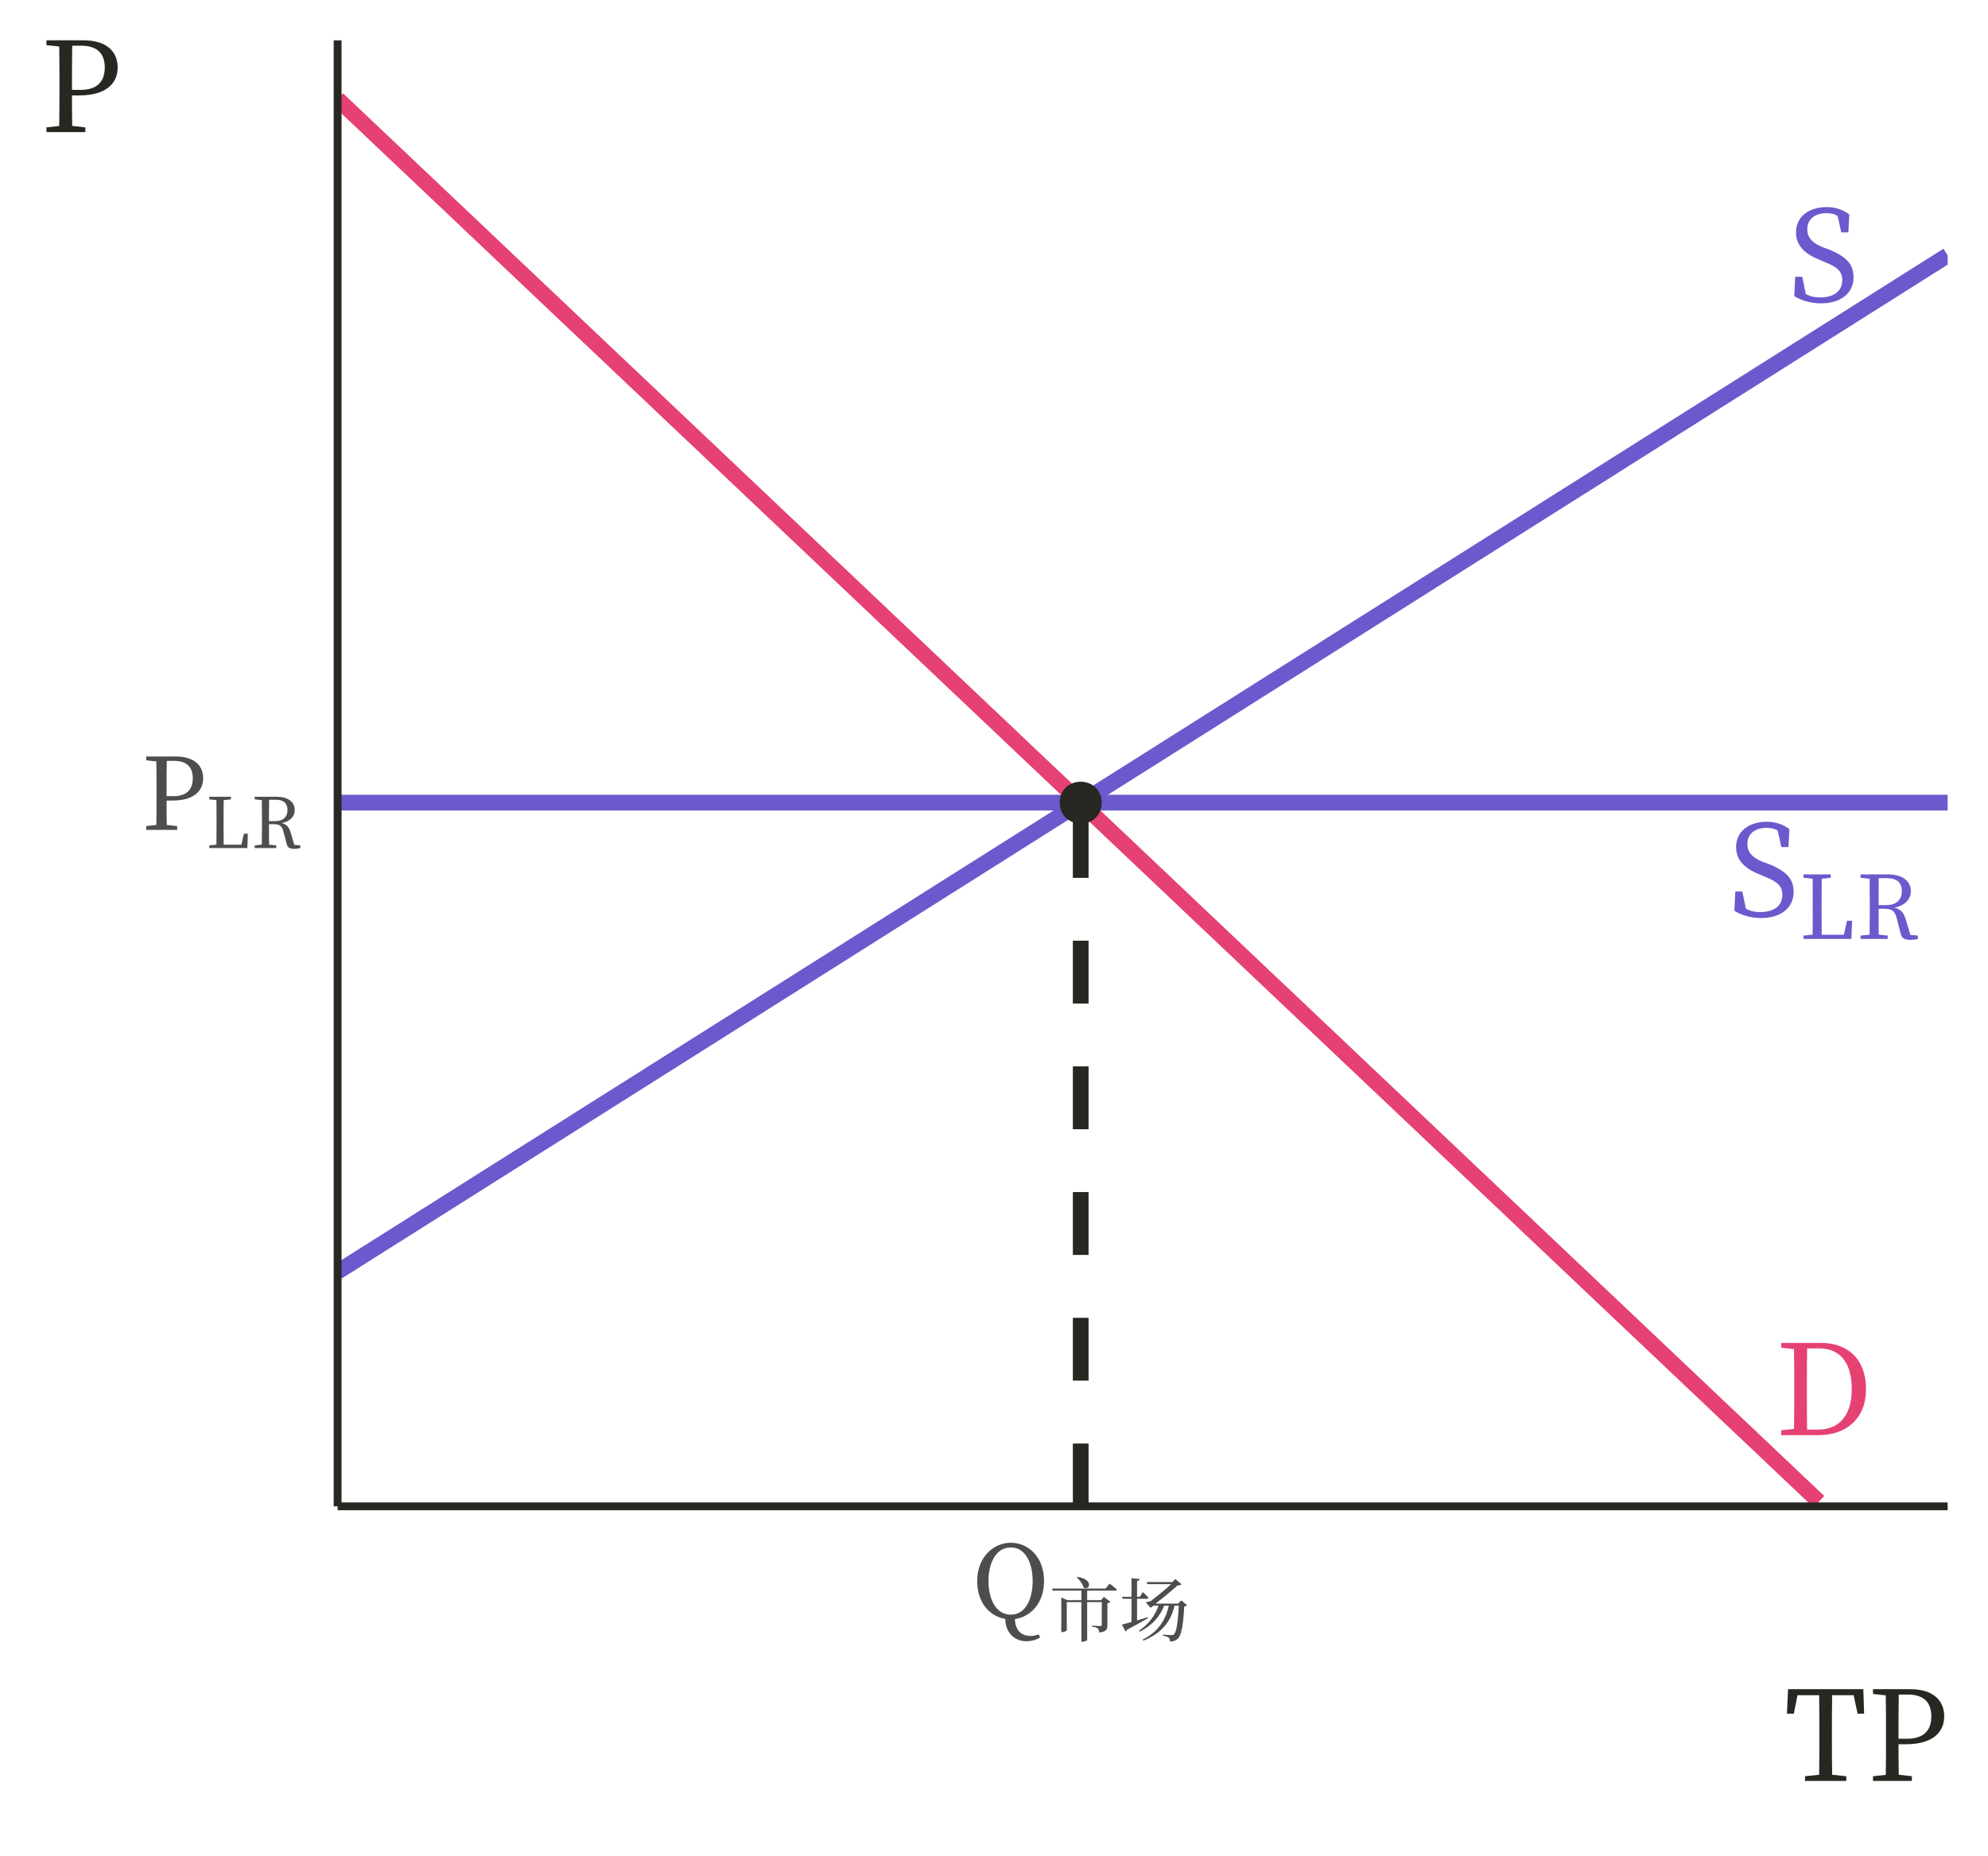
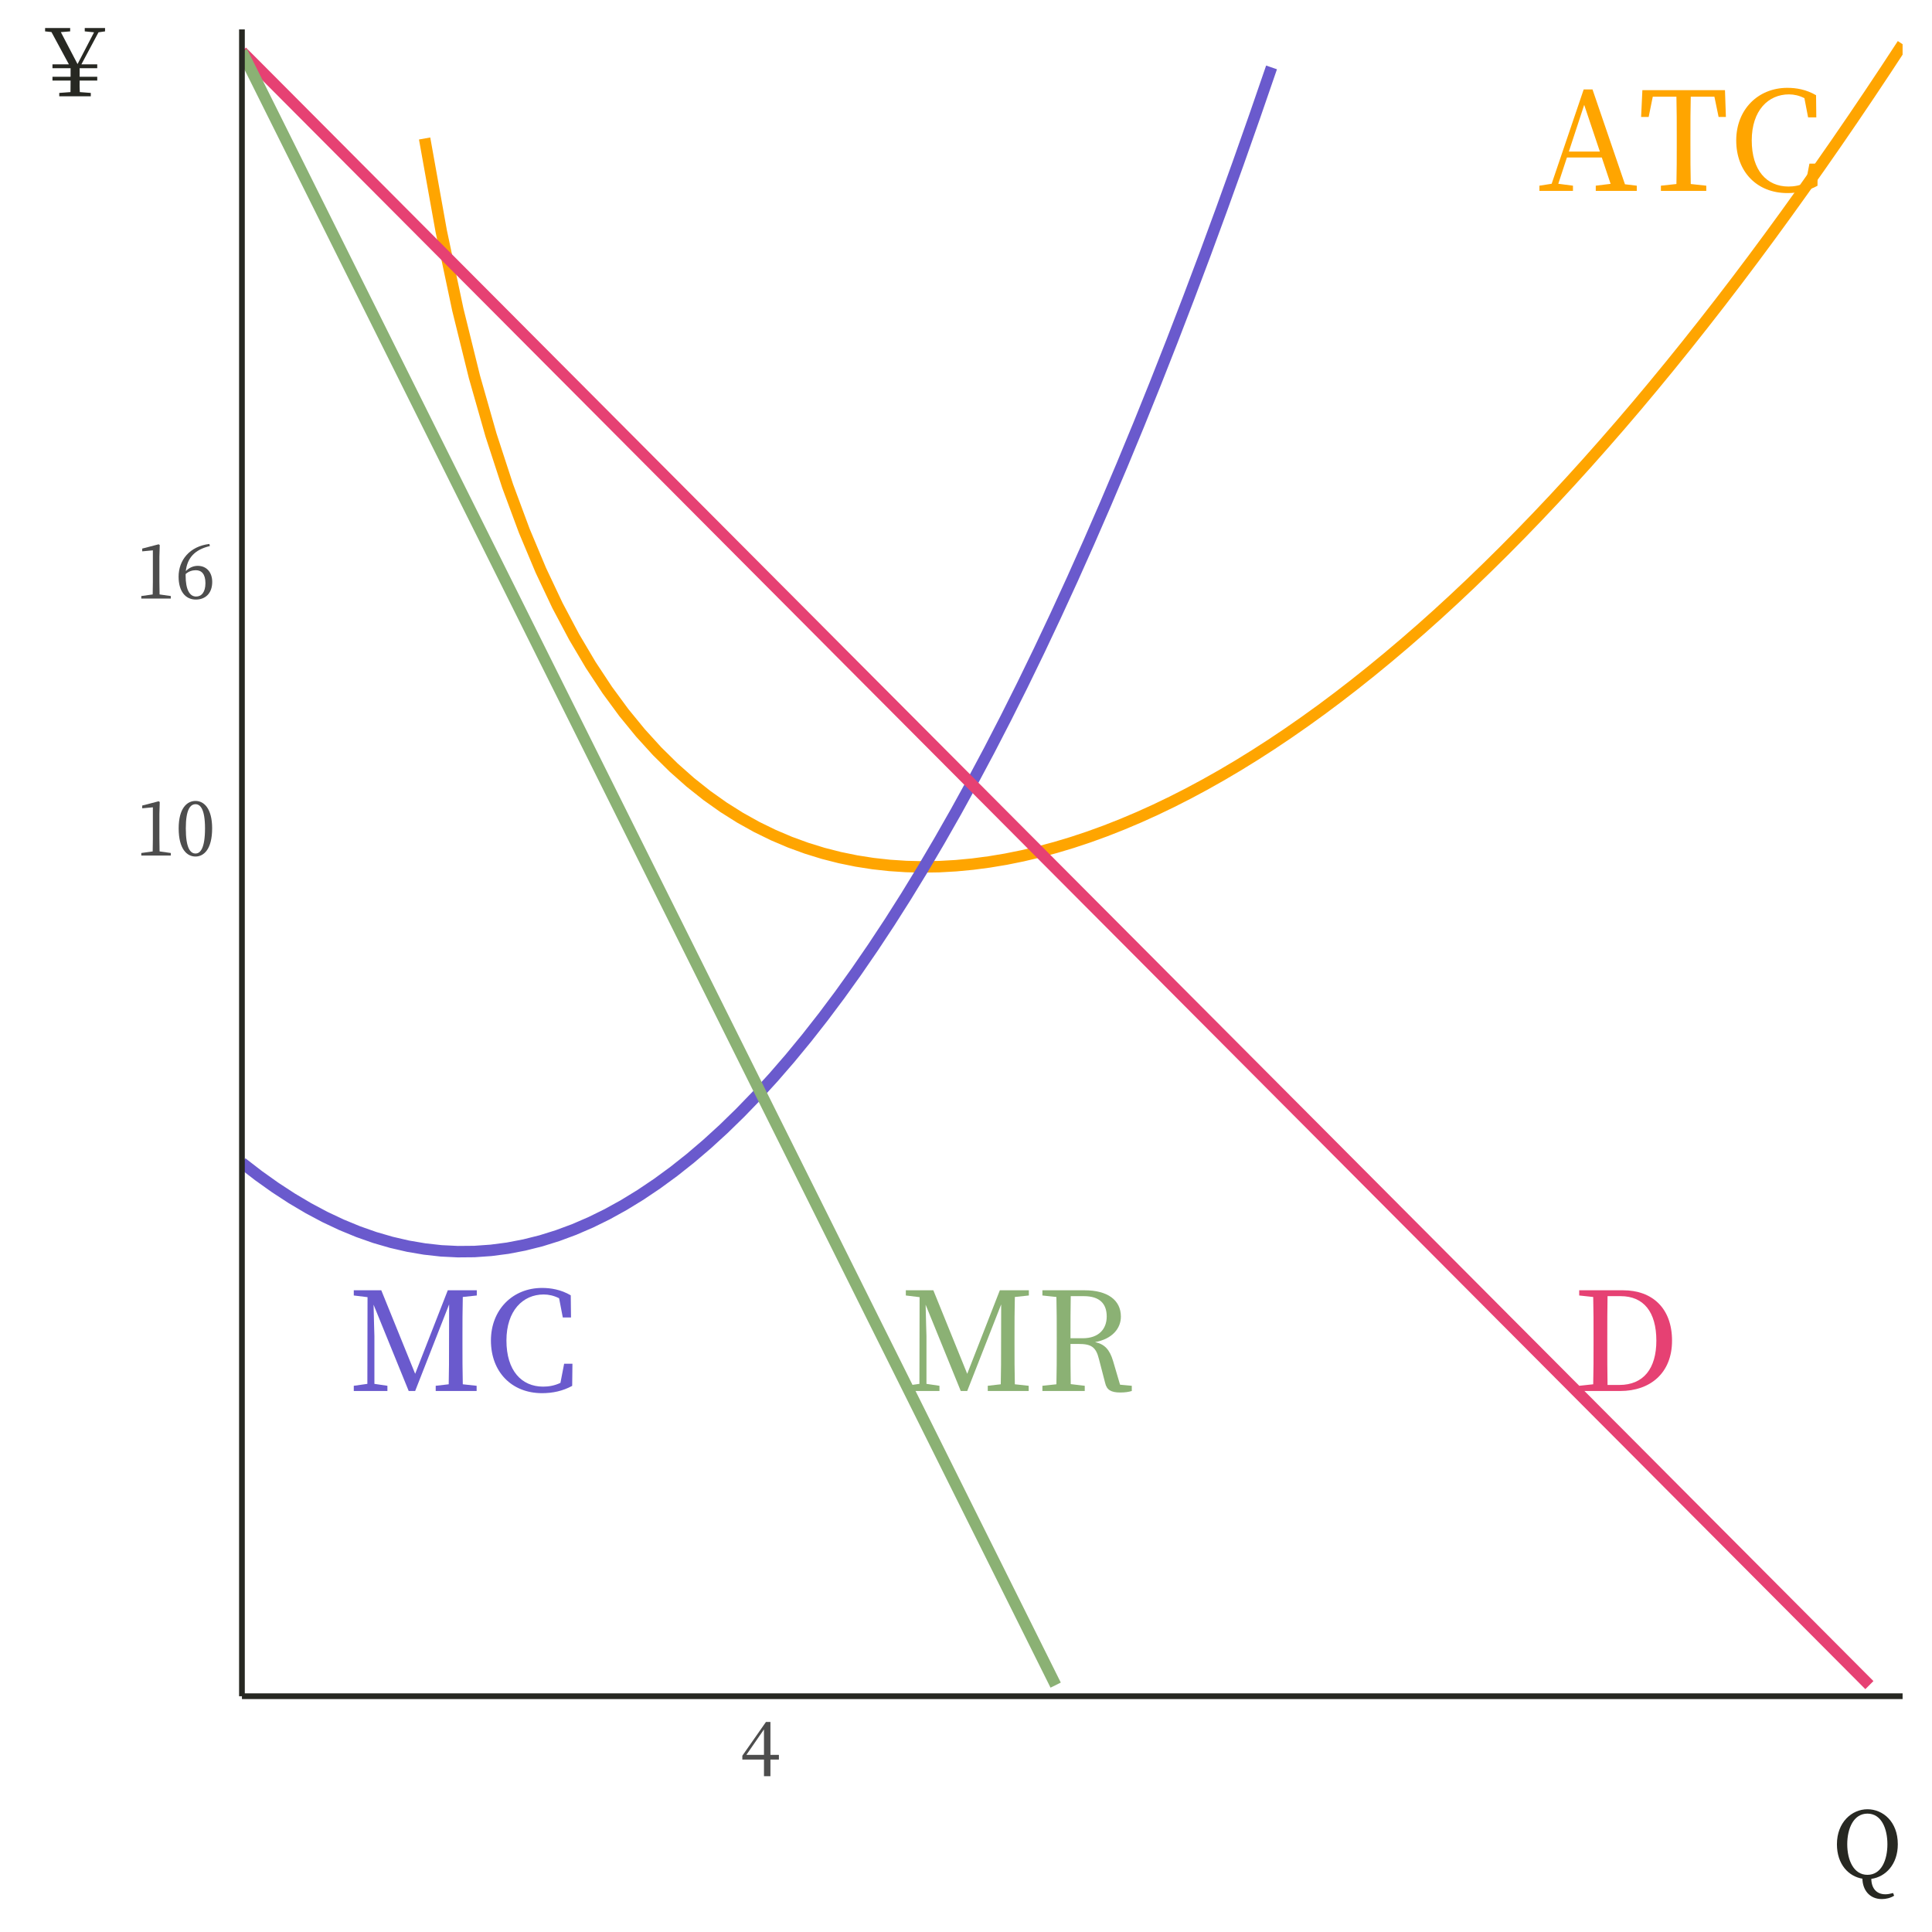
- <svg xmlns="http://www.w3.org/2000/svg" xmlns:xlink="http://www.w3.org/1999/xlink" width="270pt" height="252pt" viewBox="0 0 270 252" version="1.1">
+ <svg xmlns="http://www.w3.org/2000/svg" xmlns:xlink="http://www.w3.org/1999/xlink" width="360pt" height="360pt" viewBox="0 0 360 360" version="1.1">
  <defs>
    <g>
      <symbol overflow="visible" id="glyph0-0">
-         <path style="stroke:none;" d="M 1.703 2.047 L 15.375 2.047 L 15.375 -15.031 L 1.703 -15.031 Z M 8.547 -7.188 L 3.109 -14.172 L 13.969 -14.172 Z M 9.078 -6.484 L 14.516 -13.469 L 14.516 0.5 Z M 3.109 1.203 L 8.547 -5.797 L 13.969 1.203 Z M 2.562 -13.469 L 8 -6.484 L 2.562 0.5 Z M 2.562 -13.469 " />
+         <path style="stroke:none;" d="M 2.562 3.078 L 23.047 3.078 L 23.047 -22.531 L 2.562 -22.531 Z M 12.812 -10.781 L 4.656 -21.25 L 20.953 -21.25 Z M 13.625 -9.734 L 21.766 -20.203 L 21.766 0.75 Z M 4.656 1.797 L 12.812 -8.688 L 20.953 1.797 Z M 3.844 -20.203 L 11.984 -9.734 L 3.844 0.75 Z M 3.844 -20.203 " />
      </symbol>
      <symbol overflow="visible" id="glyph0-1">
-         <path style="stroke:none;" d="M 4.672 -7.359 C 3.328 -7.891 2.562 -8.609 2.562 -9.797 C 2.562 -11.234 3.672 -11.984 5.172 -11.984 C 5.75 -11.984 6.219 -11.891 6.688 -11.609 L 7.172 -9.375 L 8.141 -9.375 L 8.266 -11.812 C 7.453 -12.422 6.453 -12.812 5.188 -12.812 C 2.828 -12.812 1.031 -11.547 1.031 -9.375 C 1.031 -7.5 2.312 -6.422 4.25 -5.641 L 4.953 -5.344 C 6.625 -4.672 7.312 -4.094 7.312 -2.891 C 7.312 -1.359 6.125 -0.547 4.328 -0.547 C 3.516 -0.547 2.953 -0.688 2.359 -1 L 1.875 -3.344 L 0.922 -3.344 L 0.797 -0.719 C 1.656 -0.172 3.016 0.266 4.438 0.266 C 7.031 0.266 8.844 -1.062 8.844 -3.281 C 8.844 -5.031 7.922 -6.078 5.438 -7.078 Z M 4.672 -7.359 " />
+         <path style="stroke:none;" d="M 5.688 -7.328 L 8.547 -16.031 L 11.469 -7.328 Z M 16.141 -1.234 L 10.094 -18.906 L 8.453 -18.906 L 2.484 -1.328 L 0.203 -0.969 L 0.203 0 L 6.453 0 L 6.453 -0.969 L 3.719 -1.328 L 5.328 -6.219 L 11.828 -6.219 L 13.469 -1.312 L 10.703 -0.969 L 10.703 0 L 18.344 0 L 18.344 -0.969 Z M 16.141 -1.234 " />
      </symbol>
      <symbol overflow="visible" id="glyph0-2">
-         <path style="stroke:none;" d="M 4.359 -0.75 C 4.328 -2.438 4.328 -4.156 4.328 -6.047 L 4.328 -6.688 C 4.328 -8.422 4.328 -10.125 4.359 -11.781 L 5.984 -11.781 C 8.812 -11.781 10.422 -9.859 10.422 -6.25 C 10.422 -2.781 8.812 -0.75 5.828 -0.75 Z M 0.844 -12.516 L 0.844 -11.875 L 2.578 -11.688 C 2.609 -10.047 2.609 -8.375 2.609 -6.688 L 2.609 -6.047 C 2.609 -4.156 2.609 -2.469 2.578 -0.844 L 0.844 -0.656 L 0.844 0 L 5.938 0 C 9.672 0 12.359 -2.234 12.359 -6.25 C 12.359 -10.281 9.922 -12.516 6.281 -12.516 Z M 0.844 -12.516 " />
+         <path style="stroke:none;" d="M 14.219 -17.547 L 15 -13.781 L 16.359 -13.781 L 16.188 -18.766 L 0.797 -18.766 L 0.562 -13.781 L 1.969 -13.781 L 2.734 -17.547 L 7.141 -17.547 C 7.203 -15.078 7.203 -12.578 7.203 -10.062 L 7.203 -8.688 C 7.203 -6.172 7.203 -3.719 7.141 -1.281 L 4.25 -0.969 L 4.25 0 L 12.703 0 L 12.703 -0.969 L 9.812 -1.281 C 9.75 -3.734 9.75 -6.219 9.75 -8.688 L 9.75 -10.062 C 9.75 -12.578 9.75 -15.078 9.812 -17.547 Z M 14.219 -17.547 " />
+       </symbol>
+       <symbol overflow="visible" id="glyph0-3">
+         <path style="stroke:none;" d="M 15 -5.078 L 14.312 -1.516 C 13.234 -1 12.141 -0.812 11.094 -0.812 C 7.062 -0.812 4.25 -3.797 4.25 -9.406 C 4.25 -14.984 7.328 -17.984 11.188 -17.984 C 12.141 -17.984 13.094 -17.766 14.062 -17.281 L 14.75 -13.703 L 16.281 -13.703 L 16.234 -17.828 C 14.391 -18.906 12.5 -19.203 10.891 -19.203 C 5.406 -19.203 1.359 -15.141 1.359 -9.406 C 1.359 -3.562 5.219 0.406 10.891 0.406 C 12.875 0.406 14.75 0 16.5 -0.953 L 16.547 -5.078 Z M 15 -5.078 " />
+       </symbol>
+       <symbol overflow="visible" id="glyph0-4">
+         <path style="stroke:none;" d="M 24 -17.797 L 24 -18.766 L 18.594 -18.766 L 12.516 -3.203 L 6.203 -18.766 L 1.078 -18.766 L 1.078 -17.797 L 3.641 -17.484 L 3.609 -1.328 L 1.078 -0.969 L 1.078 0 L 7.344 0 L 7.344 -0.969 L 4.922 -1.328 L 4.922 -10.219 C 4.922 -10.344 4.812 -13.625 4.766 -16.078 L 11.312 0 L 12.516 0 L 18.844 -16.141 L 18.828 -8.609 C 18.828 -6.141 18.828 -3.688 18.766 -1.25 L 16.344 -0.969 L 16.344 0 L 23.969 0 L 23.969 -0.969 L 21.391 -1.25 C 21.328 -3.734 21.328 -6.219 21.328 -8.688 L 21.328 -10.062 C 21.328 -12.578 21.328 -15.078 21.391 -17.516 Z M 24 -17.797 " />
+       </symbol>
+       <symbol overflow="visible" id="glyph0-5">
+         <path style="stroke:none;" d="M 6.531 -1.125 C 6.484 -3.656 6.484 -6.219 6.484 -9.062 L 6.484 -10.031 C 6.484 -12.625 6.484 -15.188 6.531 -17.672 L 8.969 -17.672 C 13.219 -17.672 15.625 -14.781 15.625 -9.375 C 15.625 -4.172 13.219 -1.125 8.734 -1.125 Z M 1.25 -18.766 L 1.25 -17.797 L 3.859 -17.516 C 3.922 -15.062 3.922 -12.547 3.922 -10.031 L 3.922 -9.062 C 3.922 -6.219 3.922 -3.719 3.859 -1.25 L 1.25 -0.969 L 1.25 0 L 8.906 0 C 14.5 0 18.547 -3.359 18.547 -9.375 C 18.547 -15.422 14.875 -18.766 9.422 -18.766 Z M 1.25 -18.766 " />
+       </symbol>
+       <symbol overflow="visible" id="glyph0-6">
+         <path style="stroke:none;" d="M 6.484 -9.828 C 6.484 -12.734 6.484 -15.188 6.531 -17.672 L 8.969 -17.672 C 11.906 -17.672 13.234 -16.281 13.234 -13.875 C 13.234 -11.547 11.75 -9.828 8.766 -9.828 Z M 15.719 -1.172 L 14.422 -5.578 C 13.781 -7.734 12.828 -8.734 11.062 -9.109 C 14.266 -9.688 15.875 -11.656 15.875 -13.859 C 15.875 -16.953 13.375 -18.766 9.109 -18.766 L 1.25 -18.766 L 1.25 -17.797 L 3.859 -17.516 C 3.922 -15.062 3.922 -12.578 3.922 -10.062 L 3.922 -8.688 C 3.922 -6.172 3.922 -3.719 3.859 -1.25 L 1.25 -0.969 L 1.25 0 L 9.141 0 L 9.141 -0.969 L 6.531 -1.281 C 6.484 -3.688 6.484 -6.141 6.484 -8.766 L 7.969 -8.766 C 10.297 -8.766 11.219 -8.25 11.781 -5.969 L 12.938 -1.516 C 13.234 -0.203 14.031 0.281 15.781 0.281 C 16.641 0.281 17.359 0.172 17.906 0 L 17.906 -0.969 Z M 15.719 -1.172 " />
      </symbol>
      <symbol overflow="visible" id="glyph1-0">
-         <path style="stroke:none;" d="M 1.188 1.438 L 10.75 1.438 L 10.75 -10.516 L 1.188 -10.516 Z M 5.969 -5.031 L 2.172 -9.922 L 9.781 -9.922 Z M 6.359 -4.547 L 10.156 -9.438 L 10.156 0.344 Z M 2.172 0.844 L 5.969 -4.047 L 9.781 0.844 Z M 1.797 -9.438 L 5.594 -4.547 L 1.797 0.344 Z M 1.797 -9.438 " />
+         <path style="stroke:none;" d="M 1.359 1.625 L 12.234 1.625 L 12.234 -11.969 L 1.359 -11.969 Z M 6.797 -5.719 L 2.469 -11.281 L 11.125 -11.281 Z M 7.234 -5.172 L 11.547 -10.719 L 11.547 0.391 Z M 2.469 0.953 L 6.797 -4.609 L 11.125 0.953 Z M 2.031 -10.719 L 6.359 -5.172 L 2.031 0.391 Z M 2.031 -10.719 " />
      </symbol>
      <symbol overflow="visible" id="glyph1-1">
-         <path style="stroke:none;" d="M 6.484 -2.469 L 6.062 -0.562 L 3.047 -0.562 C 3.031 -1.703 3.031 -2.844 3.031 -3.844 L 3.031 -4.703 C 3.031 -5.875 3.031 -7.031 3.047 -8.172 L 4.281 -8.312 L 4.281 -8.766 L 0.578 -8.766 L 0.578 -8.312 L 1.812 -8.172 C 1.828 -7.047 1.828 -5.875 1.828 -4.703 L 1.828 -4.016 C 1.828 -2.906 1.828 -1.75 1.812 -0.578 L 0.578 -0.453 L 0.578 0 L 7.078 0 L 7.172 -2.469 Z M 6.484 -2.469 " />
+         <path style="stroke:none;" d="M 4.516 -0.766 C 4.5 -1.547 4.484 -2.359 4.484 -3.141 L 4.484 -7.812 L 4.547 -9.969 L 4.344 -10.109 L 1.281 -9.312 L 1.281 -8.797 L 3.266 -8.984 L 3.266 -3.141 C 3.266 -2.359 3.25 -1.547 3.234 -0.766 L 1.109 -0.469 L 1.109 0 L 6.609 0 L 6.609 -0.469 Z M 4.516 -0.766 " />
      </symbol>
      <symbol overflow="visible" id="glyph1-2">
-         <path style="stroke:none;" d="M 3.031 -4.594 C 3.031 -5.938 3.031 -7.094 3.047 -8.25 L 4.188 -8.25 C 5.562 -8.25 6.188 -7.609 6.188 -6.484 C 6.188 -5.391 5.484 -4.594 4.094 -4.594 Z M 7.344 -0.547 L 6.734 -2.609 C 6.438 -3.609 5.984 -4.078 5.156 -4.25 C 6.656 -4.516 7.406 -5.438 7.406 -6.469 C 7.406 -7.906 6.234 -8.766 4.25 -8.766 L 0.578 -8.766 L 0.578 -8.312 L 1.812 -8.172 C 1.828 -7.031 1.828 -5.875 1.828 -4.703 L 1.828 -4.047 C 1.828 -2.875 1.828 -1.734 1.812 -0.578 L 0.578 -0.453 L 0.578 0 L 4.266 0 L 4.266 -0.453 L 3.047 -0.594 C 3.031 -1.719 3.031 -2.875 3.031 -4.094 L 3.719 -4.094 C 4.812 -4.094 5.234 -3.844 5.5 -2.781 L 6.031 -0.703 C 6.188 -0.094 6.547 0.125 7.359 0.125 C 7.766 0.125 8.109 0.078 8.359 0 L 8.359 -0.453 Z M 7.344 -0.547 " />
+         <path style="stroke:none;" d="M 1.938 -5.062 C 1.938 -8.625 2.797 -9.562 3.75 -9.562 C 4.656 -9.562 5.516 -8.625 5.516 -5.062 C 5.516 -1.359 4.656 -0.375 3.75 -0.375 C 2.797 -0.375 1.938 -1.344 1.938 -5.062 Z M 3.75 -10.172 C 2.141 -10.172 0.609 -8.781 0.609 -5.062 C 0.609 -1.203 2.141 0.188 3.75 0.188 C 5.312 0.188 6.844 -1.203 6.844 -5.062 C 6.844 -8.781 5.312 -10.172 3.75 -10.172 Z M 3.75 -10.172 " />
+       </symbol>
+       <symbol overflow="visible" id="glyph1-3">
+         <path style="stroke:none;" d="M 1.906 -4.562 C 2.484 -5.094 3.188 -5.281 3.812 -5.281 C 4.875 -5.281 5.594 -4.547 5.594 -2.875 C 5.594 -1.203 4.875 -0.375 3.859 -0.375 C 2.641 -0.375 1.906 -1.688 1.906 -4.266 Z M 6.328 -10.172 C 2.656 -9.734 0.594 -7.156 0.594 -4.078 C 0.594 -1.406 1.828 0.188 3.812 0.188 C 5.609 0.188 6.859 -1 6.859 -3.094 C 6.859 -4.922 5.781 -6.094 4.156 -6.094 C 3.344 -6.094 2.562 -5.75 1.938 -5.109 C 2.203 -7.547 3.578 -9.109 6.422 -9.781 Z M 6.328 -10.172 " />
+       </symbol>
+       <symbol overflow="visible" id="glyph1-4">
+         <path style="stroke:none;" d="M 1.156 -3.969 L 4.438 -8.719 L 4.438 -3.969 Z M 7.219 -3.969 L 5.641 -3.969 L 5.641 -10.109 L 4.812 -10.109 L 0.406 -3.812 L 0.406 -3.094 L 4.438 -3.094 L 4.438 0 L 5.641 0 L 5.641 -3.094 L 7.219 -3.094 Z M 7.219 -3.969 " />
      </symbol>
      <symbol overflow="visible" id="glyph2-0">
-         <path style="stroke:none;" d="M 1.359 1.625 L 12.234 1.625 L 12.234 -11.969 L 1.359 -11.969 Z M 6.797 -5.719 L 2.469 -11.281 L 11.125 -11.281 Z M 7.234 -5.172 L 11.547 -10.719 L 11.547 0.391 Z M 2.469 0.953 L 6.797 -4.609 L 11.125 0.953 Z M 2.031 -10.719 L 6.359 -5.172 L 2.031 0.391 Z M 2.031 -10.719 " />
+         <path style="stroke:none;" d="M 1.703 2.047 L 15.297 2.047 L 15.297 -14.953 L 1.703 -14.953 Z M 8.5 -7.156 L 3.094 -14.109 L 13.906 -14.109 Z M 9.047 -6.453 L 14.453 -13.406 L 14.453 0.5 Z M 3.094 1.188 L 8.5 -5.766 L 13.906 1.188 Z M 2.547 -13.406 L 7.953 -6.453 L 2.547 0.5 Z M 2.547 -13.406 " />
      </symbol>
      <symbol overflow="visible" id="glyph2-1">
-         <path style="stroke:none;" d="M 4.422 -9.375 C 6.203 -9.375 7 -8.516 7 -7.016 C 7 -5.578 6.25 -4.578 4.391 -4.578 L 3.438 -4.578 L 3.438 -5.344 C 3.438 -6.703 3.438 -8.062 3.469 -9.375 Z M 4.234 -3.984 C 7.234 -3.984 8.406 -5.359 8.406 -7.016 C 8.406 -8.781 7.156 -9.969 4.656 -9.969 L 0.672 -9.969 L 0.672 -9.453 L 2.047 -9.297 C 2.078 -8 2.078 -6.672 2.078 -5.344 L 2.078 -4.609 C 2.078 -3.281 2.078 -1.969 2.047 -0.672 L 0.672 -0.516 L 0.672 0 L 4.875 0 L 4.875 -0.516 L 3.469 -0.672 C 3.438 -1.812 3.438 -2.875 3.438 -3.984 Z M 4.234 -3.984 " />
+         <path style="stroke:none;" d="M 2.828 -6.234 C 2.828 -9.156 4 -11.938 6.594 -11.938 C 9.188 -11.938 10.312 -9.156 10.312 -6.234 C 10.312 -3.297 9.188 -0.531 6.594 -0.531 C 4 -0.531 2.828 -3.297 2.828 -6.234 Z M 11.375 2.859 C 10.797 3.016 10.359 3.094 9.938 3.094 C 8.344 3.094 7.344 2.062 7.312 0.219 C 9.969 -0.141 12.25 -2.484 12.25 -6.234 C 12.25 -10.438 9.484 -12.75 6.594 -12.75 C 3.672 -12.75 0.906 -10.312 0.906 -6.234 C 0.906 -2.469 3.094 -0.234 5.656 0.188 C 5.688 2.234 6.938 3.984 9.281 3.984 C 10.047 3.984 10.906 3.781 11.562 3.359 Z M 11.375 2.859 " />
      </symbol>
      <symbol overflow="visible" id="glyph2-2">
-         <path style="stroke:none;" d="M 2.25 -4.984 C 2.25 -7.328 3.188 -9.547 5.281 -9.547 C 7.344 -9.547 8.25 -7.328 8.25 -4.984 C 8.25 -2.641 7.344 -0.422 5.281 -0.422 C 3.188 -0.422 2.25 -2.641 2.25 -4.984 Z M 9.094 2.281 C 8.625 2.406 8.281 2.469 7.953 2.469 C 6.672 2.469 5.875 1.641 5.844 0.172 C 7.969 -0.109 9.797 -1.984 9.797 -4.984 C 9.797 -8.344 7.578 -10.188 5.281 -10.188 C 2.938 -10.188 0.719 -8.25 0.719 -4.984 C 0.719 -1.969 2.469 -0.188 4.531 0.156 C 4.547 1.781 5.547 3.188 7.422 3.188 C 8.031 3.188 8.734 3.016 9.25 2.688 Z M 9.094 2.281 " />
-       </symbol>
-       <symbol overflow="visible" id="glyph3-0">
-         <path style="stroke:none;" d="M 0.953 1.141 L 8.562 1.141 L 8.562 -8.375 L 0.953 -8.375 Z M 4.75 -4 L 1.734 -7.891 L 7.781 -7.891 Z M 5.062 -3.609 L 8.094 -7.5 L 8.094 0.281 Z M 1.734 0.672 L 4.75 -3.219 L 7.781 0.672 Z M 1.422 -7.5 L 4.453 -3.609 L 1.422 0.281 Z M 1.422 -7.5 " />
-       </symbol>
-       <symbol overflow="visible" id="glyph3-1">
-         <path style="stroke:none;" d="M 5.172 -1.953 L 4.828 -0.453 L 2.422 -0.453 C 2.406 -1.359 2.406 -2.266 2.406 -3.047 L 2.406 -3.75 C 2.406 -4.672 2.406 -5.594 2.422 -6.516 L 3.406 -6.609 L 3.406 -6.969 L 0.469 -6.969 L 0.469 -6.609 L 1.438 -6.516 C 1.453 -5.609 1.453 -4.672 1.453 -3.734 L 1.453 -3.203 C 1.453 -2.312 1.453 -1.391 1.438 -0.469 L 0.469 -0.359 L 0.469 0 L 5.641 0 L 5.703 -1.953 Z M 5.172 -1.953 " />
-       </symbol>
-       <symbol overflow="visible" id="glyph3-2">
-         <path style="stroke:none;" d="M 2.406 -3.656 C 2.406 -4.734 2.406 -5.641 2.422 -6.562 L 3.328 -6.562 C 4.422 -6.562 4.922 -6.047 4.922 -5.156 C 4.922 -4.297 4.375 -3.656 3.25 -3.656 Z M 5.844 -0.438 L 5.359 -2.078 C 5.125 -2.875 4.766 -3.25 4.109 -3.391 C 5.297 -3.594 5.906 -4.328 5.906 -5.141 C 5.906 -6.297 4.969 -6.969 3.391 -6.969 L 0.469 -6.969 L 0.469 -6.609 L 1.438 -6.516 C 1.453 -5.594 1.453 -4.672 1.453 -3.734 L 1.453 -3.219 C 1.453 -2.297 1.453 -1.375 1.438 -0.469 L 0.469 -0.359 L 0.469 0 L 3.391 0 L 3.391 -0.359 L 2.422 -0.469 C 2.406 -1.375 2.406 -2.281 2.406 -3.25 L 2.953 -3.25 C 3.828 -3.25 4.172 -3.062 4.375 -2.219 L 4.812 -0.562 C 4.922 -0.078 5.219 0.109 5.859 0.109 C 6.188 0.109 6.453 0.062 6.656 0 L 6.656 -0.359 Z M 5.844 -0.438 " />
-       </symbol>
-       <symbol overflow="visible" id="glyph3-3">
-         <path style="stroke:none;" d="M 3.734 -7.938 C 4.094 -7.625 4.547 -7.062 4.656 -6.578 C 5.484 -6.078 6.078 -7.703 3.812 -8.016 Z M 7.641 -6.438 L 0.375 -6.438 L 0.453 -6.156 L 4.359 -6.156 L 4.359 -4.859 L 2.453 -4.859 L 1.625 -5.219 L 1.625 -0.516 L 1.734 -0.516 C 2.062 -0.516 2.375 -0.703 2.375 -0.781 L 2.375 -4.594 L 4.359 -4.594 L 4.359 0.781 L 4.484 0.781 C 4.891 0.781 5.141 0.594 5.141 0.547 L 5.141 -4.594 L 7.125 -4.594 L 7.125 -1.531 C 7.125 -1.406 7.094 -1.344 6.922 -1.344 C 6.688 -1.344 5.797 -1.406 5.797 -1.406 L 5.797 -1.266 C 6.234 -1.219 6.453 -1.109 6.578 -1.016 C 6.703 -0.891 6.75 -0.719 6.781 -0.469 C 7.781 -0.578 7.891 -0.906 7.891 -1.469 L 7.891 -4.438 C 8.094 -4.484 8.234 -4.562 8.297 -4.641 L 7.406 -5.297 L 7.031 -4.859 L 5.141 -4.859 L 5.141 -6.156 L 8.906 -6.156 C 9.047 -6.156 9.141 -6.203 9.172 -6.312 C 8.797 -6.656 8.188 -7.109 8.188 -7.109 Z M 7.641 -6.438 " />
-       </symbol>
-       <symbol overflow="visible" id="glyph3-4">
-         <path style="stroke:none;" d="M 3.859 -2.547 C 3.344 -2.391 2.859 -2.25 2.391 -2.109 L 2.391 -5.047 L 3.688 -5.047 C 3.828 -5.047 3.906 -5.094 3.938 -5.203 C 3.656 -5.516 3.172 -5.953 3.172 -5.953 L 2.766 -5.312 L 2.391 -5.312 L 2.391 -7.453 C 2.641 -7.484 2.719 -7.594 2.734 -7.734 L 1.641 -7.844 L 1.641 -5.312 L 0.359 -5.312 L 0.422 -5.047 L 1.641 -5.047 L 1.641 -1.891 C 1.078 -1.734 0.609 -1.609 0.328 -1.547 L 0.828 -0.609 C 0.922 -0.641 1.016 -0.734 1.031 -0.844 C 2.328 -1.516 3.25 -2.047 3.891 -2.422 Z M 8.406 -4.828 L 7.969 -4.391 L 4.906 -4.391 C 5.844 -5.109 7.203 -6.234 7.875 -6.844 C 8.125 -6.859 8.344 -6.922 8.438 -7.016 L 7.578 -7.734 L 7.203 -7.312 L 3.703 -7.312 L 3.781 -7.031 L 7.016 -7.031 C 6.297 -6.344 5.062 -5.344 4.203 -4.703 C 3.984 -4.688 3.734 -4.609 3.578 -4.562 L 4.219 -3.828 L 4.641 -4.109 L 5.312 -4.109 C 4.828 -2.75 3.953 -1.562 2.656 -0.719 L 2.75 -0.578 C 4.391 -1.406 5.484 -2.578 6.078 -4.109 L 6.703 -4.109 C 6.266 -2.109 5.203 -0.516 3.156 0.5 L 3.25 0.641 C 5.734 -0.359 6.969 -1.922 7.484 -4.109 L 8.062 -4.109 C 7.953 -1.844 7.734 -0.5 7.406 -0.234 C 7.312 -0.141 7.219 -0.109 7.047 -0.109 C 6.844 -0.109 6.281 -0.156 5.922 -0.188 L 5.906 -0.031 C 6.25 0.016 6.562 0.125 6.703 0.234 C 6.828 0.344 6.859 0.531 6.859 0.766 C 7.281 0.766 7.641 0.641 7.922 0.375 C 8.406 -0.047 8.672 -1.422 8.797 -4 C 9 -4.031 9.109 -4.078 9.188 -4.172 Z M 8.406 -4.828 " />
-       </symbol>
-       <symbol overflow="visible" id="glyph4-0">
-         <path style="stroke:none;" d="M 1.703 2.047 L 15.297 2.047 L 15.297 -14.953 L 1.703 -14.953 Z M 8.5 -7.156 L 3.094 -14.109 L 13.906 -14.109 Z M 9.047 -6.453 L 14.453 -13.406 L 14.453 0.5 Z M 3.094 1.188 L 8.5 -5.766 L 13.906 1.188 Z M 2.547 -13.406 L 7.953 -6.453 L 2.547 0.5 Z M 2.547 -13.406 " />
-       </symbol>
-       <symbol overflow="visible" id="glyph4-1">
-         <path style="stroke:none;" d="M 9.438 -11.641 L 9.969 -9.141 L 10.859 -9.141 L 10.75 -12.469 L 0.531 -12.469 L 0.375 -9.141 L 1.312 -9.141 L 1.812 -11.641 L 4.75 -11.641 C 4.781 -10.016 4.781 -8.344 4.781 -6.688 L 4.781 -5.766 C 4.781 -4.094 4.781 -2.469 4.75 -0.844 L 2.828 -0.641 L 2.828 0 L 8.438 0 L 8.438 -0.641 L 6.516 -0.844 C 6.484 -2.484 6.484 -4.125 6.484 -5.766 L 6.484 -6.688 C 6.484 -8.344 6.484 -10.016 6.516 -11.641 Z M 9.438 -11.641 " />
-       </symbol>
-       <symbol overflow="visible" id="glyph4-2">
-         <path style="stroke:none;" d="M 5.531 -11.734 C 7.75 -11.734 8.75 -10.656 8.75 -8.766 C 8.75 -6.969 7.812 -5.734 5.484 -5.734 L 4.297 -5.734 L 4.297 -6.688 C 4.297 -8.375 4.297 -10.078 4.328 -11.734 Z M 5.281 -4.984 C 9.047 -4.984 10.5 -6.703 10.5 -8.766 C 10.5 -10.984 8.953 -12.469 5.828 -12.469 L 0.828 -12.469 L 0.828 -11.812 L 2.562 -11.625 C 2.594 -10 2.594 -8.344 2.594 -6.688 L 2.594 -5.766 C 2.594 -4.094 2.594 -2.469 2.562 -0.828 L 0.828 -0.641 L 0.828 0 L 6.109 0 L 6.109 -0.641 L 4.328 -0.844 C 4.297 -2.266 4.297 -3.609 4.297 -4.984 Z M 5.281 -4.984 " />
+         <path style="stroke:none;" d="M 14.094 -12.094 L 14.094 -12.719 L 10.312 -12.719 L 10.312 -12.094 L 12.047 -11.922 L 8.969 -6 L 5.859 -11.953 L 7.594 -12.094 L 7.594 -12.719 L 2.922 -12.719 L 2.922 -12.094 L 4.109 -11.969 L 7.359 -5.953 L 4.297 -5.953 L 4.297 -5.234 L 7.672 -5.234 L 7.672 -3.641 L 4.297 -3.641 L 4.297 -2.922 L 7.672 -2.922 C 7.672 -2.172 7.672 -1.672 7.656 -0.781 L 5.562 -0.625 L 5.562 0 L 11.438 0 L 11.438 -0.625 L 9.391 -0.781 C 9.344 -1.656 9.344 -2.172 9.359 -2.922 L 12.641 -2.922 L 12.641 -3.641 L 9.359 -3.641 L 9.359 -5.234 L 12.641 -5.234 L 12.641 -5.953 L 9.688 -5.953 L 12.875 -11.922 Z M 14.094 -12.094 " />
      </symbol>
    </g>
    <clipPath id="clip1">
-       <path d="M 45.855 33 L 264.523 33 L 264.523 174 L 45.855 174 Z M 45.855 33 " />
+       <path d="M 78 7 L 354.52 7 L 354.52 163 L 78 163 Z M 78 7 " />
    </clipPath>
    <clipPath id="clip2">
-       <path d="M 45.855 107 L 264.523 107 L 264.523 111 L 45.855 111 Z M 45.855 107 " />
+       <path d="M 45.082 11 L 238 11 L 238 235 L 45.082 235 Z M 45.082 11 " />
    </clipPath>
    <clipPath id="clip3">
-       <path d="M 45.855 12 L 249 12 L 249 204.586 L 45.855 204.586 Z M 45.855 12 " />
+       <path d="M 45.082 8 L 350 8 L 350 316 L 45.082 316 Z M 45.082 8 " />
    </clipPath>
    <clipPath id="clip4">
-       <path d="M 145 107 L 148 107 L 148 204.586 L 145 204.586 Z M 145 107 " />
+       <path d="M 45.082 8 L 198 8 L 198 316 L 45.082 316 Z M 45.082 8 " />
    </clipPath>
  </defs>
-   <g id="surface4169">
-     <rect x="0" y="0" width="270" height="252" style="fill:rgb(100%,100%,100%);fill-opacity:1;stroke:none;" />
+   <g id="surface159">
+     <rect x="0" y="0" width="360" height="360" style="fill:rgb(100%,100%,100%);fill-opacity:1;stroke:none;" />
    <g clip-path="url(#clip1)" clip-rule="nonzero">
-       <path style="fill:none;stroke-width:2.134;stroke-linecap:butt;stroke-linejoin:round;stroke:rgb(41.569%,35.294%,80.392%);stroke-opacity:1;stroke-miterlimit:10;" d="M 45.855 172.727 L 48.039 171.348 L 50.227 169.965 L 52.414 168.586 L 54.602 167.203 L 56.789 165.824 L 58.973 164.445 L 61.16 163.062 L 63.348 161.684 L 65.535 160.301 L 67.719 158.922 L 69.906 157.543 L 72.094 156.16 L 76.469 153.402 L 78.652 152.02 L 80.84 150.641 L 83.027 149.258 L 87.402 146.5 L 89.586 145.117 L 91.773 143.738 L 93.961 142.355 L 96.148 140.977 L 98.332 139.598 L 100.52 138.215 L 102.707 136.836 L 104.895 135.453 L 107.082 134.074 L 109.266 132.695 L 111.453 131.312 L 113.641 129.934 L 115.828 128.551 L 118.016 127.172 L 120.199 125.793 L 122.387 124.41 L 124.574 123.031 L 126.762 121.648 L 128.945 120.27 L 131.133 118.891 L 133.32 117.508 L 135.508 116.129 L 137.695 114.746 L 139.879 113.367 L 142.066 111.988 L 144.254 110.605 L 146.441 109.227 L 148.629 107.844 L 150.812 106.465 L 153 105.086 L 155.188 103.703 L 157.375 102.324 L 159.562 100.941 L 161.746 99.562 L 163.934 98.184 L 166.121 96.801 L 168.309 95.422 L 170.492 94.039 L 174.867 91.281 L 177.055 89.898 L 179.242 88.52 L 181.426 87.137 L 185.801 84.379 L 187.988 82.996 L 190.176 81.617 L 192.359 80.238 L 194.547 78.855 L 196.734 77.477 L 198.922 76.094 L 201.105 74.715 L 203.293 73.336 L 205.48 71.953 L 207.668 70.574 L 209.855 69.191 L 212.039 67.812 L 214.227 66.434 L 216.414 65.051 L 218.602 63.672 L 220.789 62.289 L 222.973 60.91 L 225.16 59.531 L 227.348 58.148 L 229.535 56.77 L 231.719 55.387 L 236.094 52.629 L 238.281 51.246 L 240.469 49.867 L 242.652 48.484 L 247.027 45.727 L 249.215 44.344 L 251.402 42.965 L 253.586 41.582 L 257.961 38.824 L 260.148 37.441 L 262.332 36.062 L 264.52 34.68 " />
+       <path style="fill:none;stroke-width:2.134;stroke-linecap:butt;stroke-linejoin:round;stroke:rgb(100%,64.706%,0%);stroke-opacity:1;stroke-miterlimit:10;" d="M 79.121 25.805 L 82.215 43.062 L 85.309 57.688 L 88.406 70.227 L 91.5 81.086 L 94.594 90.566 L 97.688 98.902 L 100.781 106.277 L 103.875 112.828 L 106.973 118.672 L 110.066 123.898 L 113.16 128.586 L 116.254 132.797 L 119.348 136.578 L 122.441 139.98 L 125.539 143.035 L 128.633 145.777 L 131.727 148.234 L 134.82 150.426 L 137.914 152.375 L 141.008 154.098 L 144.102 155.609 L 147.199 156.926 L 150.293 158.055 L 153.387 159.012 L 156.48 159.801 L 159.574 160.434 L 162.668 160.918 L 165.766 161.258 L 168.859 161.461 L 171.953 161.535 L 175.047 161.484 L 178.141 161.309 L 181.234 161.016 L 184.332 160.609 L 187.426 160.094 L 190.52 159.469 L 193.613 158.738 L 196.707 157.906 L 199.801 156.977 L 202.895 155.949 L 205.992 154.824 L 209.086 153.605 L 212.18 152.297 L 215.273 150.898 L 218.367 149.41 L 221.461 147.836 L 224.559 146.172 L 227.652 144.426 L 230.746 142.598 L 233.84 140.684 L 236.934 138.691 L 240.027 136.617 L 243.125 134.461 L 246.219 132.23 L 249.312 129.918 L 252.406 127.527 L 255.5 125.062 L 258.594 122.52 L 261.688 119.902 L 264.785 117.211 L 267.879 114.445 L 270.973 111.602 L 274.066 108.688 L 277.16 105.699 L 280.254 102.641 L 283.352 99.508 L 286.445 96.305 L 289.539 93.031 L 292.633 89.684 L 295.727 86.266 L 298.82 82.777 L 301.918 79.219 L 305.012 75.594 L 308.105 71.895 L 311.199 68.129 L 314.293 64.293 L 317.387 60.387 L 320.484 56.414 L 323.578 52.375 L 326.672 48.266 L 329.766 44.086 L 332.859 39.84 L 335.953 35.527 L 339.047 31.148 L 342.145 26.699 L 345.238 22.188 L 348.332 17.605 L 351.426 12.957 L 354.52 8.238 " />
+     </g>
+     <g style="fill:rgb(100%,64.706%,0%);fill-opacity:1;">
+       <use xlink:href="#glyph0-1" x="286.645" y="35.57" />
+       <use xlink:href="#glyph0-2" x="305.236" y="35.57" />
+       <use xlink:href="#glyph0-3" x="322.162" y="35.57" />
+     </g>
+     <g clip-path="url(#clip2)" clip-rule="nonzero">
+       <path style="fill:none;stroke-width:2.134;stroke-linecap:butt;stroke-linejoin:round;stroke:rgb(41.569%,35.294%,80.392%);stroke-opacity:1;stroke-miterlimit:10;" d="M 45.082 216.68 L 48.18 219.07 L 51.273 221.273 L 54.367 223.293 L 57.461 225.125 L 60.555 226.773 L 63.648 228.23 L 66.742 229.504 L 69.84 230.594 L 72.934 231.492 L 76.027 232.207 L 79.121 232.734 L 82.215 233.078 L 85.309 233.23 L 88.406 233.203 L 91.5 232.984 L 94.594 232.582 L 97.688 231.988 L 100.781 231.215 L 103.875 230.25 L 106.973 229.102 L 110.066 227.766 L 113.16 226.246 L 116.254 224.535 L 119.348 222.641 L 122.441 220.559 L 125.539 218.293 L 128.633 215.84 L 131.727 213.199 L 134.82 210.375 L 137.914 207.359 L 141.008 204.16 L 144.102 200.777 L 147.199 197.203 L 150.293 193.445 L 153.387 189.5 L 156.48 185.371 L 159.574 181.055 L 162.668 176.551 L 165.766 171.859 L 168.859 166.984 L 171.953 161.922 L 175.047 156.672 L 178.141 151.238 L 181.234 145.617 L 184.332 139.809 L 187.426 133.812 L 190.52 127.633 L 193.613 121.266 L 196.707 114.711 L 199.801 107.973 L 202.895 101.047 L 205.992 93.934 L 209.086 86.637 L 212.18 79.152 L 215.273 71.48 L 218.367 63.621 L 221.461 55.578 L 224.559 47.348 L 227.652 38.93 L 230.746 30.328 L 233.84 21.535 L 236.934 12.562 " />
    </g>
    <g style="fill:rgb(41.569%,35.294%,80.392%);fill-opacity:1;">
-       <use xlink:href="#glyph0-1" x="242.895" y="40.938" />
-     </g>
-     <g clip-path="url(#clip2)" clip-rule="nonzero">
-       <path style="fill:none;stroke-width:2.134;stroke-linecap:butt;stroke-linejoin:round;stroke:rgb(41.569%,35.294%,80.392%);stroke-opacity:1;stroke-miterlimit:10;" d="M 45.855 109.012 L 264.52 109.012 " />
-     </g>
-     <g style="fill:rgb(41.569%,35.294%,80.392%);fill-opacity:1;">
-       <use xlink:href="#glyph0-1" x="234.758" y="124.418" />
-     </g>
-     <g style="fill:rgb(41.569%,35.294%,80.392%);fill-opacity:1;">
-       <use xlink:href="#glyph1-1" x="244.367" y="127.52" />
-     </g>
-     <g style="fill:rgb(41.569%,35.294%,80.392%);fill-opacity:1;">
-       <use xlink:href="#glyph1-2" x="252.113" y="127.52" />
+       <use xlink:href="#glyph0-4" x="64.844" y="259.191" />
+       <use xlink:href="#glyph0-3" x="90.118" y="259.191" />
    </g>
    <g clip-path="url(#clip3)" clip-rule="nonzero">
-       <path style="fill:none;stroke-width:2.134;stroke-linecap:butt;stroke-linejoin:round;stroke:rgb(90.196%,25.49%,45.098%);stroke-opacity:1;stroke-miterlimit:10;" d="M 45.855 13.445 L 48.039 15.516 L 56.789 23.797 L 58.973 25.867 L 65.535 32.078 L 67.719 34.152 L 76.469 42.434 L 78.652 44.504 L 87.402 52.785 L 89.586 54.855 L 91.773 56.93 L 96.148 61.07 L 98.332 63.141 L 107.082 71.422 L 109.266 73.492 L 113.641 77.633 L 115.828 79.707 L 118.016 81.777 L 120.199 83.848 L 126.762 90.059 L 128.945 92.129 L 135.508 98.34 L 137.695 100.414 L 139.879 102.484 L 148.629 110.766 L 150.812 112.836 L 159.562 121.117 L 161.746 123.191 L 168.309 129.402 L 170.492 131.473 L 179.242 139.754 L 181.426 141.824 L 183.613 143.898 L 190.176 150.109 L 192.359 152.18 L 198.922 158.391 L 201.105 160.461 L 205.48 164.602 L 207.668 166.676 L 209.855 168.746 L 212.039 170.816 L 220.789 179.098 L 222.973 181.168 L 229.535 187.379 L 231.719 189.453 L 240.469 197.734 L 242.652 199.805 L 247.027 203.945 " />
+       <path style="fill:none;stroke-width:2.134;stroke-linecap:butt;stroke-linejoin:round;stroke:rgb(90.196%,25.49%,45.098%);stroke-opacity:1;stroke-miterlimit:10;" d="M 45.082 9.621 L 48.18 12.727 L 63.648 28.254 L 66.742 31.363 L 69.84 34.469 L 85.309 49.996 L 88.406 53.102 L 94.594 59.312 L 97.688 62.422 L 103.875 68.633 L 106.973 71.738 L 122.441 87.266 L 125.539 90.371 L 128.633 93.48 L 144.102 109.008 L 147.199 112.113 L 153.387 118.324 L 156.48 121.434 L 162.668 127.645 L 165.766 130.75 L 181.234 146.277 L 184.332 149.383 L 187.426 152.492 L 202.895 168.02 L 205.992 171.125 L 215.273 180.441 L 218.367 183.551 L 221.461 186.656 L 224.559 189.762 L 240.027 205.289 L 243.125 208.395 L 246.219 211.5 L 249.312 214.609 L 261.688 227.031 L 264.785 230.137 L 277.16 242.559 L 280.254 245.668 L 283.352 248.773 L 298.82 264.301 L 301.918 267.406 L 308.105 273.617 L 311.199 276.727 L 317.387 282.938 L 320.484 286.043 L 339.047 304.676 L 342.145 307.785 L 348.332 313.996 " />
+     </g>
+     <g clip-path="url(#clip4)" clip-rule="nonzero">
+       <path style="fill:none;stroke-width:2.134;stroke-linecap:butt;stroke-linejoin:round;stroke:rgb(54.51%,69.412%,45.49%);stroke-opacity:1;stroke-miterlimit:10;" d="M 45.082 9.621 L 48.18 15.832 L 54.367 28.254 L 57.461 34.469 L 66.742 53.102 L 69.84 59.312 L 72.934 65.527 L 85.309 90.371 L 88.406 96.586 L 97.688 115.219 L 100.781 121.434 L 103.875 127.645 L 106.973 133.855 L 113.16 146.277 L 116.254 152.492 L 122.441 164.914 L 125.539 171.125 L 128.633 177.336 L 131.727 183.551 L 144.102 208.395 L 147.199 214.609 L 159.574 239.453 L 162.668 245.668 L 165.766 251.879 L 175.047 270.512 L 178.141 276.727 L 181.234 282.938 L 184.332 289.148 L 190.52 301.57 L 193.613 307.785 L 196.707 313.996 " />
    </g>
    <g style="fill:rgb(90.196%,25.49%,45.098%);fill-opacity:1;">
-       <use xlink:href="#glyph0-2" x="241.074" y="194.91" />
+       <use xlink:href="#glyph0-5" x="293.012" y="259.191" />
    </g>
-     <path style="fill-rule:nonzero;fill:rgb(15.294%,15.686%,13.333%);fill-opacity:1;stroke-width:0.709;stroke-linecap:round;stroke-linejoin:round;stroke:rgb(15.294%,15.686%,13.333%);stroke-opacity:1;stroke-miterlimit:10;" d="M 149.266 109.012 C 149.266 112.332 144.289 112.332 144.289 109.012 C 144.289 105.695 149.266 105.695 149.266 109.012 " />
-     <g clip-path="url(#clip4)" clip-rule="nonzero">
-       <path style="fill:none;stroke-width:2.134;stroke-linecap:butt;stroke-linejoin:round;stroke:rgb(15.294%,15.686%,13.333%);stroke-opacity:1;stroke-dasharray:8.536,8.536;stroke-miterlimit:10;" d="M 146.777 204.582 L 146.777 109.012 " />
+     <g style="fill:rgb(54.51%,69.412%,45.49%);fill-opacity:1;">
+       <use xlink:href="#glyph0-4" x="167.711" y="259.191" />
+       <use xlink:href="#glyph0-6" x="192.986" y="259.191" />
    </g>
-     <path style="fill:none;stroke-width:1.067;stroke-linecap:butt;stroke-linejoin:round;stroke:rgb(15.294%,15.686%,13.333%);stroke-opacity:1;stroke-miterlimit:10;" d="M 45.855 204.582 L 45.855 5.48 " />
+     <path style="fill:none;stroke-width:1.067;stroke-linecap:butt;stroke-linejoin:round;stroke:rgb(15.294%,15.686%,13.333%);stroke-opacity:1;stroke-miterlimit:10;" d="M 45.082 316.066 L 45.082 5.48 " />
    <g style="fill:rgb(30.196%,30.196%,30.196%);fill-opacity:1;">
-       <use xlink:href="#glyph2-1" x="19.184" y="112.711" />
+       <use xlink:href="#glyph1-1" x="25.219" y="159.414" />
+       <use xlink:href="#glyph1-2" x="32.685" y="159.414" />
    </g>
    <g style="fill:rgb(30.196%,30.196%,30.196%);fill-opacity:1;">
-       <use xlink:href="#glyph3-1" x="27.957" y="115.18" />
+       <use xlink:href="#glyph1-1" x="25.219" y="111.531" />
+       <use xlink:href="#glyph1-3" x="32.685" y="111.531" />
    </g>
+     <path style="fill:none;stroke-width:1.067;stroke-linecap:butt;stroke-linejoin:round;stroke:rgb(15.294%,15.686%,13.333%);stroke-opacity:1;stroke-miterlimit:10;" d="M 45.082 316.066 L 354.52 316.066 " />
    <g style="fill:rgb(30.196%,30.196%,30.196%);fill-opacity:1;">
-       <use xlink:href="#glyph3-2" x="34.125" y="115.18" />
-     </g>
-     <path style="fill:none;stroke-width:1.067;stroke-linecap:butt;stroke-linejoin:round;stroke:rgb(15.294%,15.686%,13.333%);stroke-opacity:1;stroke-miterlimit:10;" d="M 45.855 204.582 L 264.52 204.582 " />
-     <g style="fill:rgb(30.196%,30.196%,30.196%);fill-opacity:1;">
-       <use xlink:href="#glyph2-2" x="132" y="219.715" />
-     </g>
-     <g style="fill:rgb(30.196%,30.196%,30.196%);fill-opacity:1;">
-       <use xlink:href="#glyph3-3" x="142.512" y="222.184" />
-     </g>
-     <g style="fill:rgb(30.196%,30.196%,30.196%);fill-opacity:1;">
-       <use xlink:href="#glyph3-4" x="152.035" y="222.184" />
+       <use xlink:href="#glyph1-4" x="137.918" y="330.965" />
    </g>
    <g style="fill:rgb(15.294%,15.686%,13.333%);fill-opacity:1;">
-       <use xlink:href="#glyph4-1" x="242.316" y="241.879" />
-       <use xlink:href="#glyph4-2" x="253.553" y="241.879" />
+       <use xlink:href="#glyph2-1" x="341.379" y="349.879" />
    </g>
    <g style="fill:rgb(15.294%,15.686%,13.333%);fill-opacity:1;">
-       <use xlink:href="#glyph4-2" x="5.48" y="17.941" />
+       <use xlink:href="#glyph2-2" x="5.48" y="17.941" />
    </g>
  </g>
</svg>
